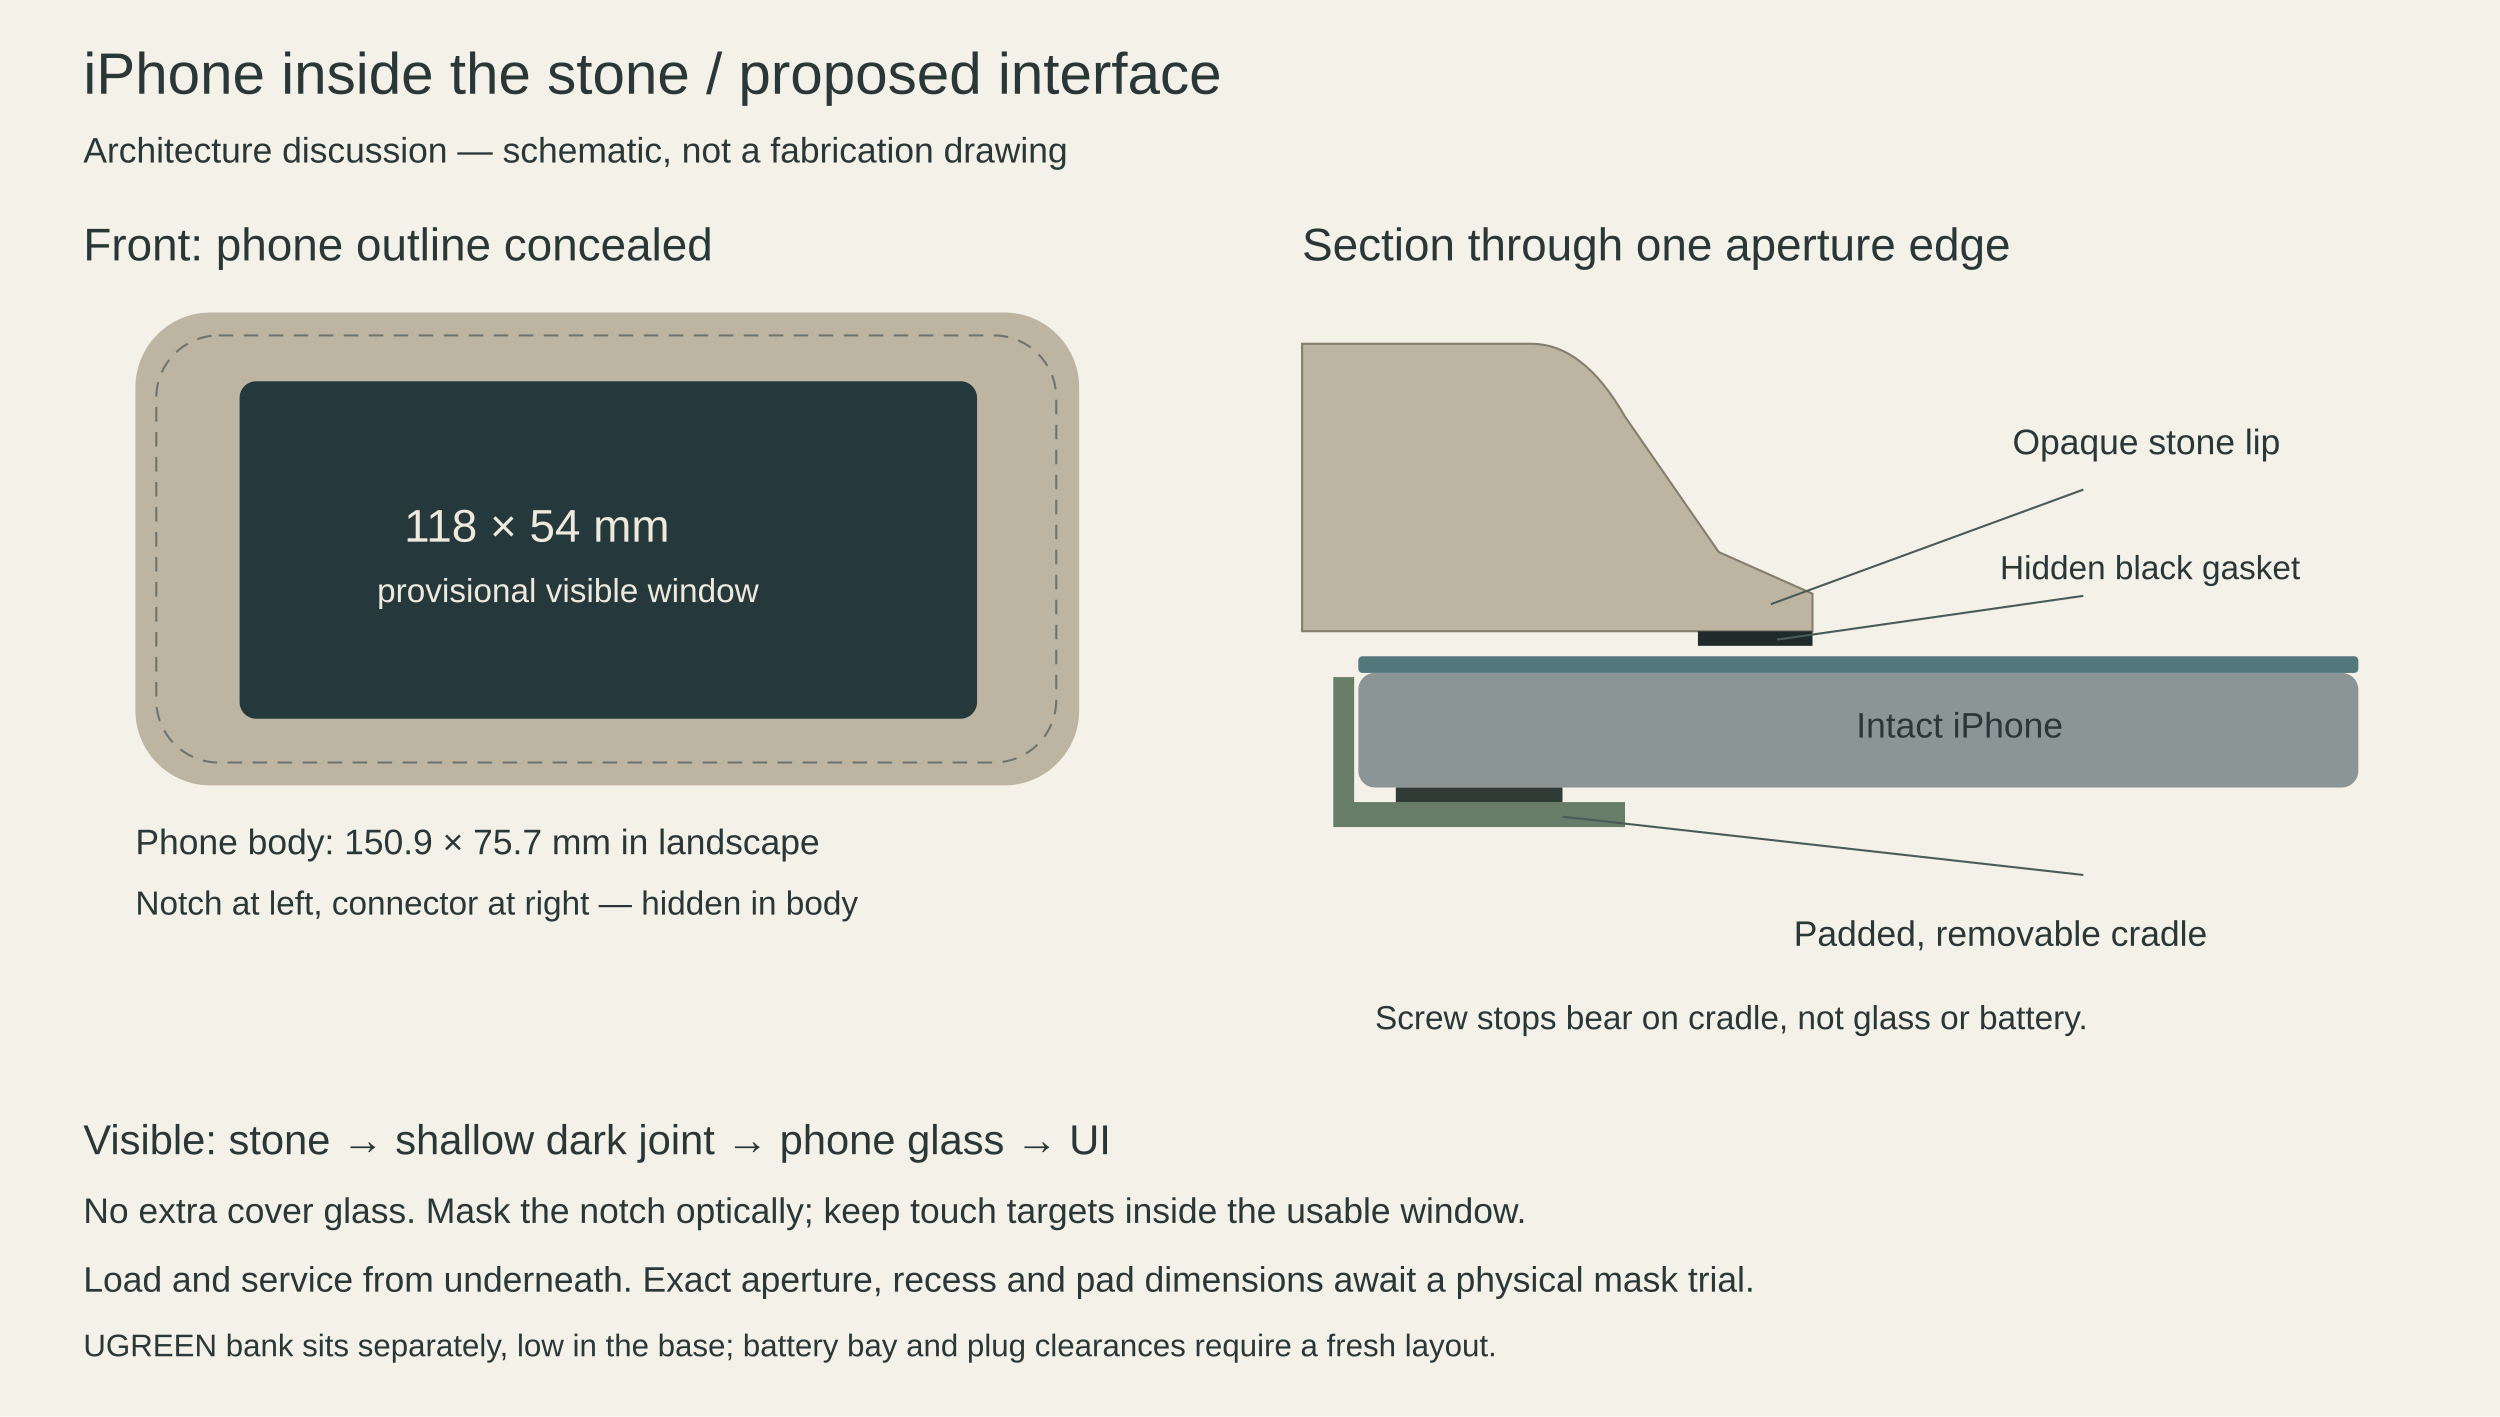
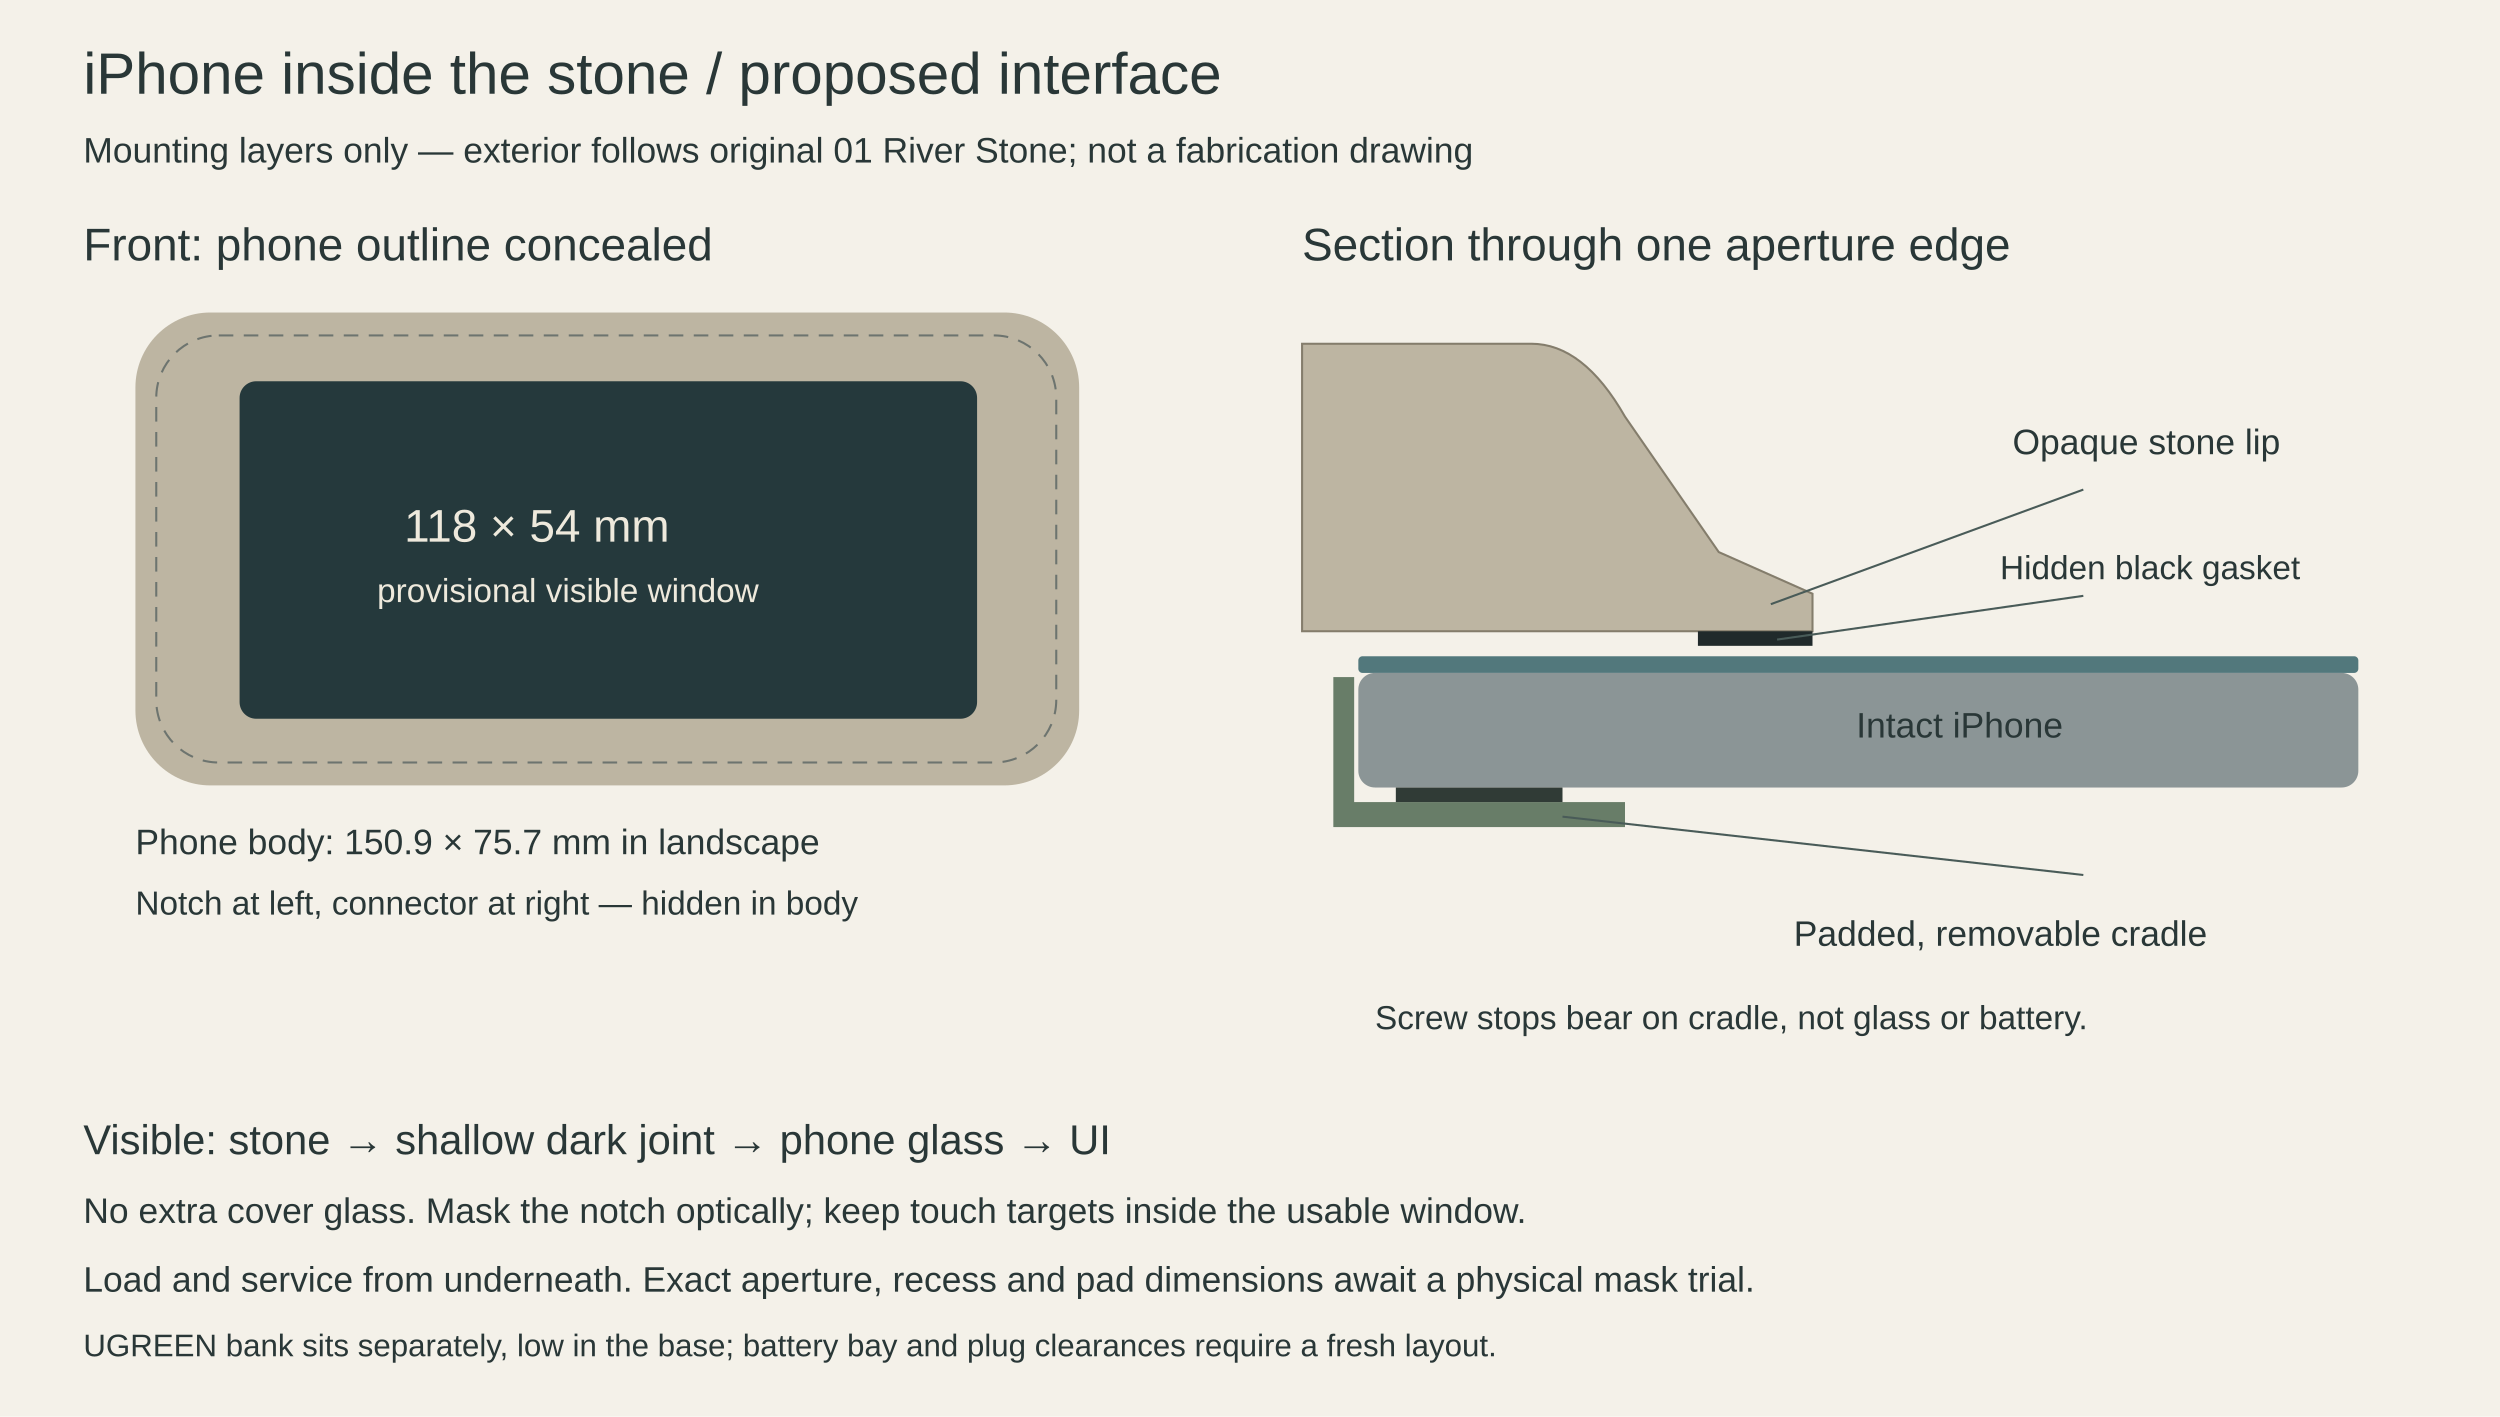
<svg xmlns="http://www.w3.org/2000/svg" width="1200" height="680" viewBox="0 0 1200 680">
  <rect width="1200" height="680" fill="#f4f1e9" />
  <g font-family="Segoe UI,Arial" fill="#293737">
    <text x="40" y="45" font-size="28">iPhone inside the stone / proposed interface</text>
-     <text x="40" y="78" font-size="17">Architecture discussion — schematic, not a fabrication drawing</text>
+     <text x="40" y="78" font-size="17">Mounting layers only — exterior follows original 01 River Stone; not a fabrication drawing</text>
    <text x="40" y="125" font-size="22">Front: phone outline concealed</text>
    <rect x="65" y="150" width="453" height="227" rx="36" fill="#bdb5a2" />
    <rect x="75" y="161" width="432" height="205" rx="30" fill="none" stroke="#6d746f" stroke-dasharray="7 5" />
    <rect x="115" y="183" width="354" height="162" rx="8" fill="#25393c" />
    <text x="194" y="260" fill="#eee9dc" font-size="22">118 × 54 mm</text>
    <text x="181" y="289" fill="#eee9dc" font-size="16">provisional visible window</text>
    <text x="65" y="410" font-size="17">Phone body: 150.9 × 75.7 mm in landscape</text>
    <text x="65" y="439" font-size="16">Notch at left, connector at right — hidden in body</text>
    <text x="625" y="125" font-size="22">Section through one aperture edge</text>
    <path d="M625 165 L735 165 Q760 165 780 200 L825 265 L870 285 L870 303 L625 303 Z" fill="#bdb5a2" stroke="#847d6c" />
    <rect x="815" y="303" width="55" height="7" fill="#202a2b" />
    <rect x="652" y="315" width="480" height="8" rx="2" fill="#52787c" />
    <rect x="652" y="323" width="480" height="55" rx="8" fill="#8b9596" />
    <path d="M640 325 L650 325 L650 385 L780 385 L780 397 L640 397 Z" fill="#687d68" />
    <rect x="670" y="378" width="80" height="7" fill="#303b36" />
    <path d="M1000 235 L850 290 M1000 286 L853 307 M1000 420 L750 392" fill="none" stroke="#495b58" />
    <text x="966" y="218" font-size="17">Opaque stone lip</text>
    <text x="960" y="278" font-size="16">Hidden black gasket</text>
    <text x="891" y="354" font-size="17">Intact iPhone</text>
    <text x="861" y="454" font-size="17">Padded, removable cradle</text>
    <text x="660" y="494" font-size="16">Screw stops bear on cradle, not glass or battery.</text>
    <text x="40" y="554" font-size="20">Visible: stone → shallow dark joint → phone glass → UI</text>
    <text x="40" y="587" font-size="17">No extra cover glass. Mask the notch optically; keep touch targets inside the usable window.</text>
    <text x="40" y="620" font-size="17">Load and service from underneath. Exact aperture, recess and pad dimensions await a physical mask trial.</text>
    <text x="40" y="651" font-size="15">UGREEN bank sits separately, low in the base; battery bay and plug clearances require a fresh layout.</text>
  </g>
</svg>
